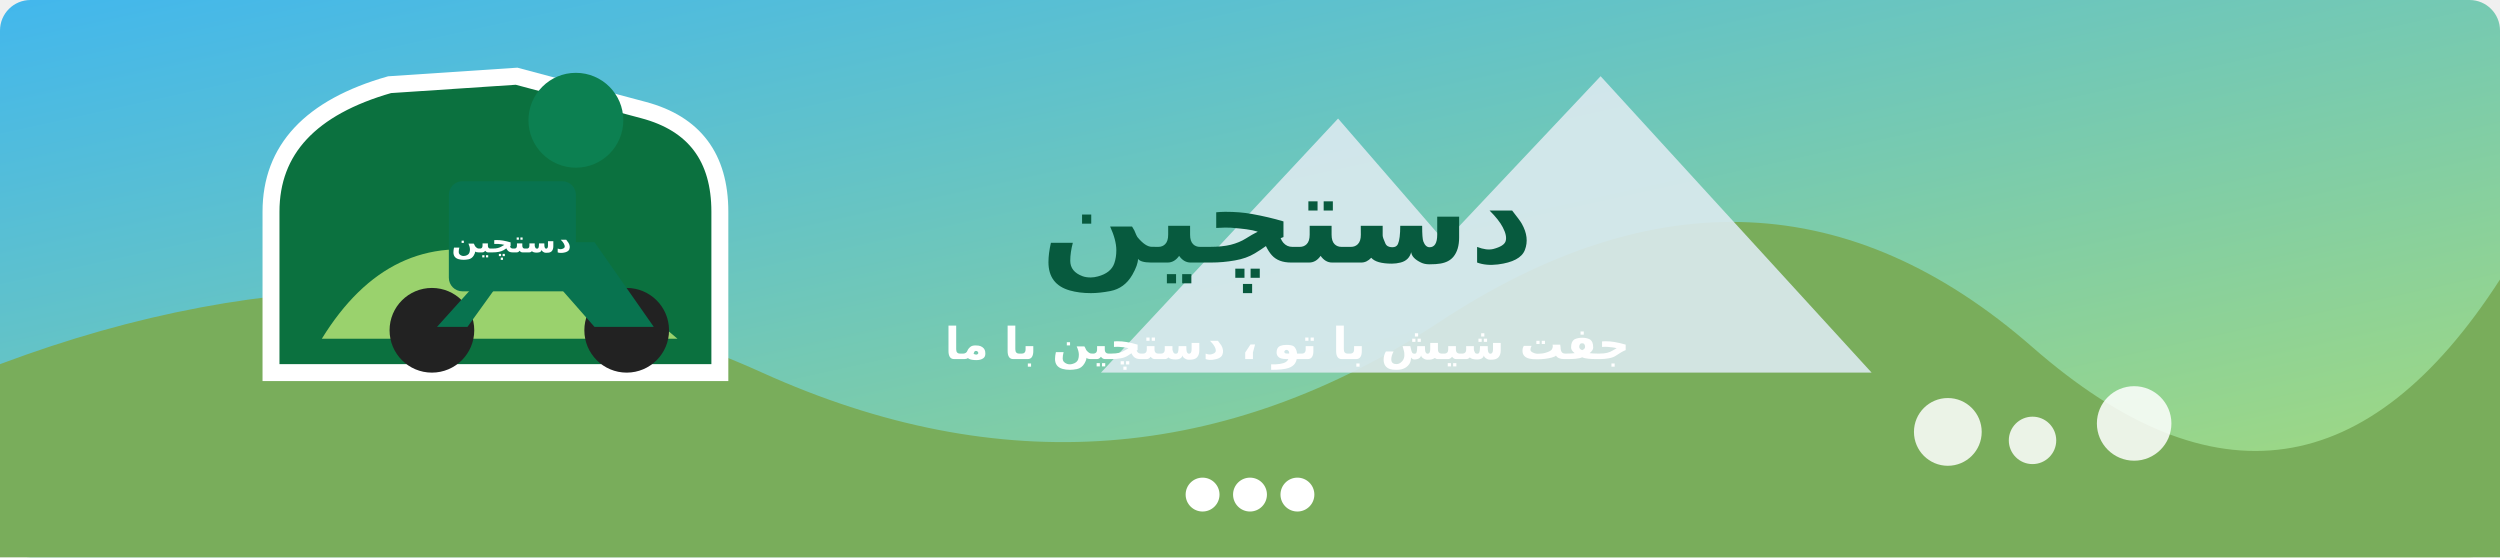
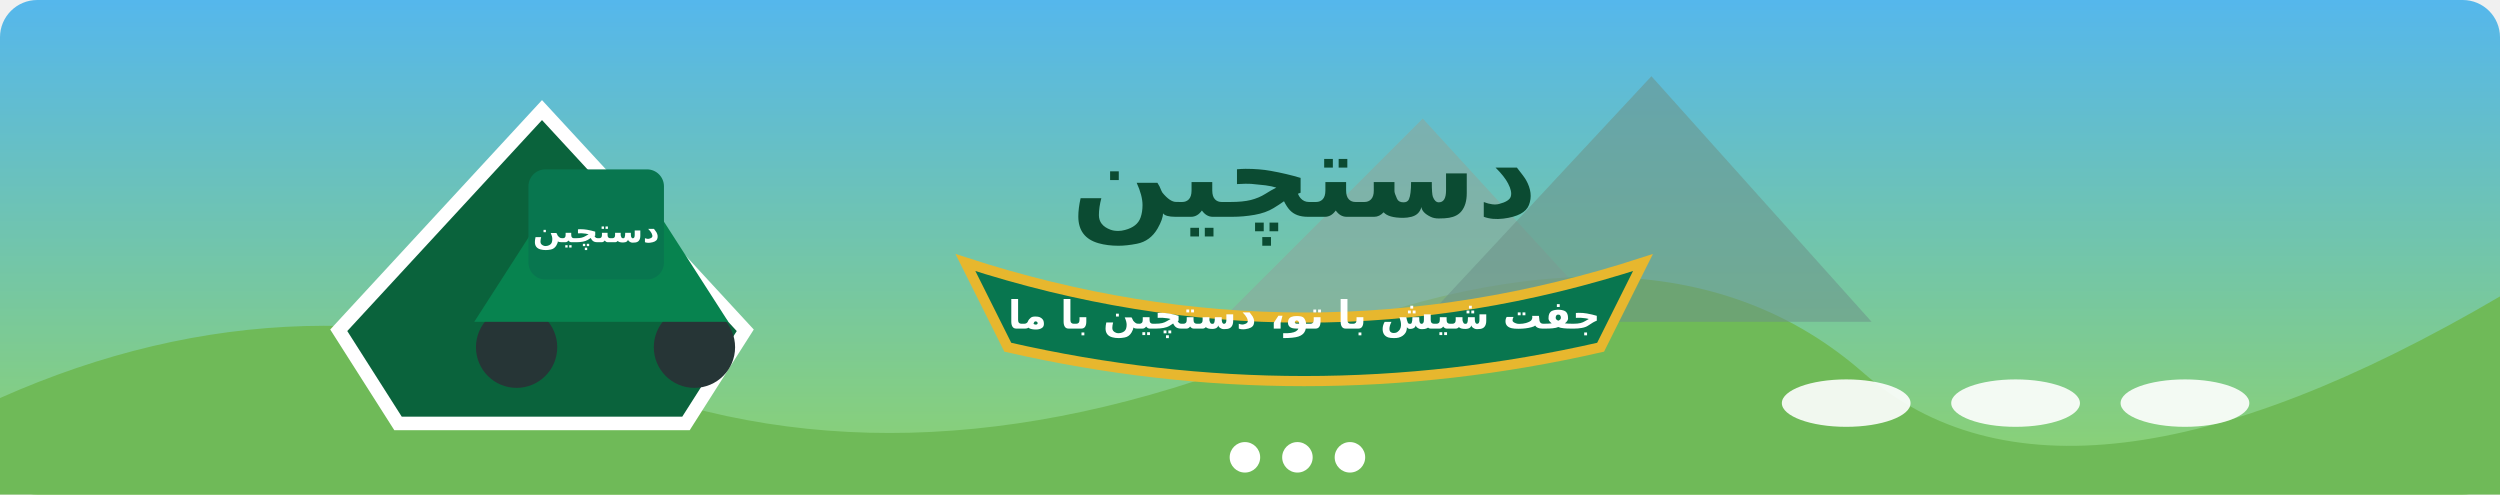
- <svg xmlns="http://www.w3.org/2000/svg" viewBox="0 0 1476 329">
+ <svg xmlns="http://www.w3.org/2000/svg" viewBox="0 0 1476 292">
  <defs>
-     <linearGradient id="sky" y2="1">
-       <stop stop-color="#42b7ed" />
-       <stop offset="1" stop-color="#a9dc77" />
+     <linearGradient id="sky" x2="0" y2="1">
+       <stop stop-color="#55b7ec" />
+       <stop offset="1" stop-color="#8ed36c" />
    </linearGradient>
  </defs>
-   <rect width="1476" height="329" rx="18" fill="url(#sky)" />
-   <path d="M0 215Q240 125 450 220T850 190T1200 205T1476 165V329H0Z" fill="#79ad5b" />
-   <path d="M650 220L790 70l130 150zM780 220L945 45l160 175z" fill="#dceaf0" opacity=".9" />
-   <g transform="translate(160 45)">
-     <path d="M0 175L0 80Q0 25 70 5L145 0l75 20q45 12 45 60v95z" fill="#0b713f" stroke="#fff" stroke-width="10" />
-     <path d="M30 155Q70 90 135 105T240 155" fill="#9ad26d" />
-     <circle cx="95" cy="150" r="25" fill="#222" />
-     <circle cx="210" cy="150" r="25" fill="#222" />
-     <path d="M98 148l45-50h48l35 50h-35l-22-25h-35l-18 25z" fill="#08734f" />
-     <rect x="105" y="62" width="75" height="65" rx="8" fill="#08734f" />
-     <text x="142" y="104" font-family="Vazirmatn,Arial" font-size="18" fill="#fff" text-anchor="middle" font-weight="900">دستچین</text>
-     <circle cx="180" cy="26" r="28" fill="#0c8051" />
+   <rect width="1476" height="292" rx="22" fill="url(#sky)" />
+   <path d="M0 235 Q180 155 360 225T760 205T1100 220T1476 175V292H0Z" fill="#6fba58" />
+   <path d="M720 190l120-120 110 120z" fill="#8aa99e" opacity=".6" />
+   <path d="M840 190l135-145 130 145z" fill="#6b9289" opacity=".55" />
+   <g transform="translate(200 45)">
+     <path d="M0 150L120 20l120 130-35 55H35z" fill="#0a633c" stroke="white" stroke-width="8" />
+     <circle cx="105" cy="160" r="24" fill="#263536" />
+     <circle cx="210" cy="160" r="24" fill="#263536" />
+     <path d="M80 145l45-70h60l45 70" fill="#07834f" />
+     <rect x="112" y="55" width="80" height="65" rx="10" fill="#08764f" />
+     <text x="152" y="98" fill="white" font-family="Vazirmatn" font-size="19" font-weight="900" text-anchor="middle">دستچین</text>
  </g>
-   <g font-family="Vazirmatn,Arial" text-anchor="middle">
-     <text x="760" y="155" fill="#075a3e" font-size="74" font-weight="900">دستچین</text>
-     <text x="760" y="212" fill="#fff" font-size="26" font-weight="800">جفت شیش با تو ، دستچین با ما</text>
+   <g font-family="Vazirmatn,Arial" direction="rtl" text-anchor="middle">
+     <text x="770" y="128" fill="#0b4b32" font-size="70" font-weight="900">دستچین</text>
+     <path d="M570 155 Q770 220 970 155L945 205Q770 245 595 205Z" fill="#08764f" stroke="#e7b72e" stroke-width="6" />
+     <text x="770" y="194" fill="white" font-size="23" font-weight="800">جفت شیش با تو، دستچین با ما</text>
  </g>
  <g fill="#fff">
-     <circle cx="710" cy="292" r="10" />
-     <circle cx="738" cy="292" r="10" />
-     <circle cx="766" cy="292" r="10" />
+     <circle cx="735" cy="270" r="9" />
+     <circle cx="766" cy="270" r="9" />
+     <circle cx="797" cy="270" r="9" />
  </g>
-   <g fill="#fff" opacity=".85">
-     <circle cx="1150" cy="255" r="20" />
-     <circle cx="1200" cy="260" r="14" />
-     <circle cx="1260" cy="250" r="22" />
+   <g fill="#fff" opacity=".9">
+     <ellipse cx="1090" cy="238" rx="38" ry="14" />
+     <ellipse cx="1190" cy="238" rx="38" ry="14" />
+     <ellipse cx="1290" cy="238" rx="38" ry="14" />
  </g>
</svg>
